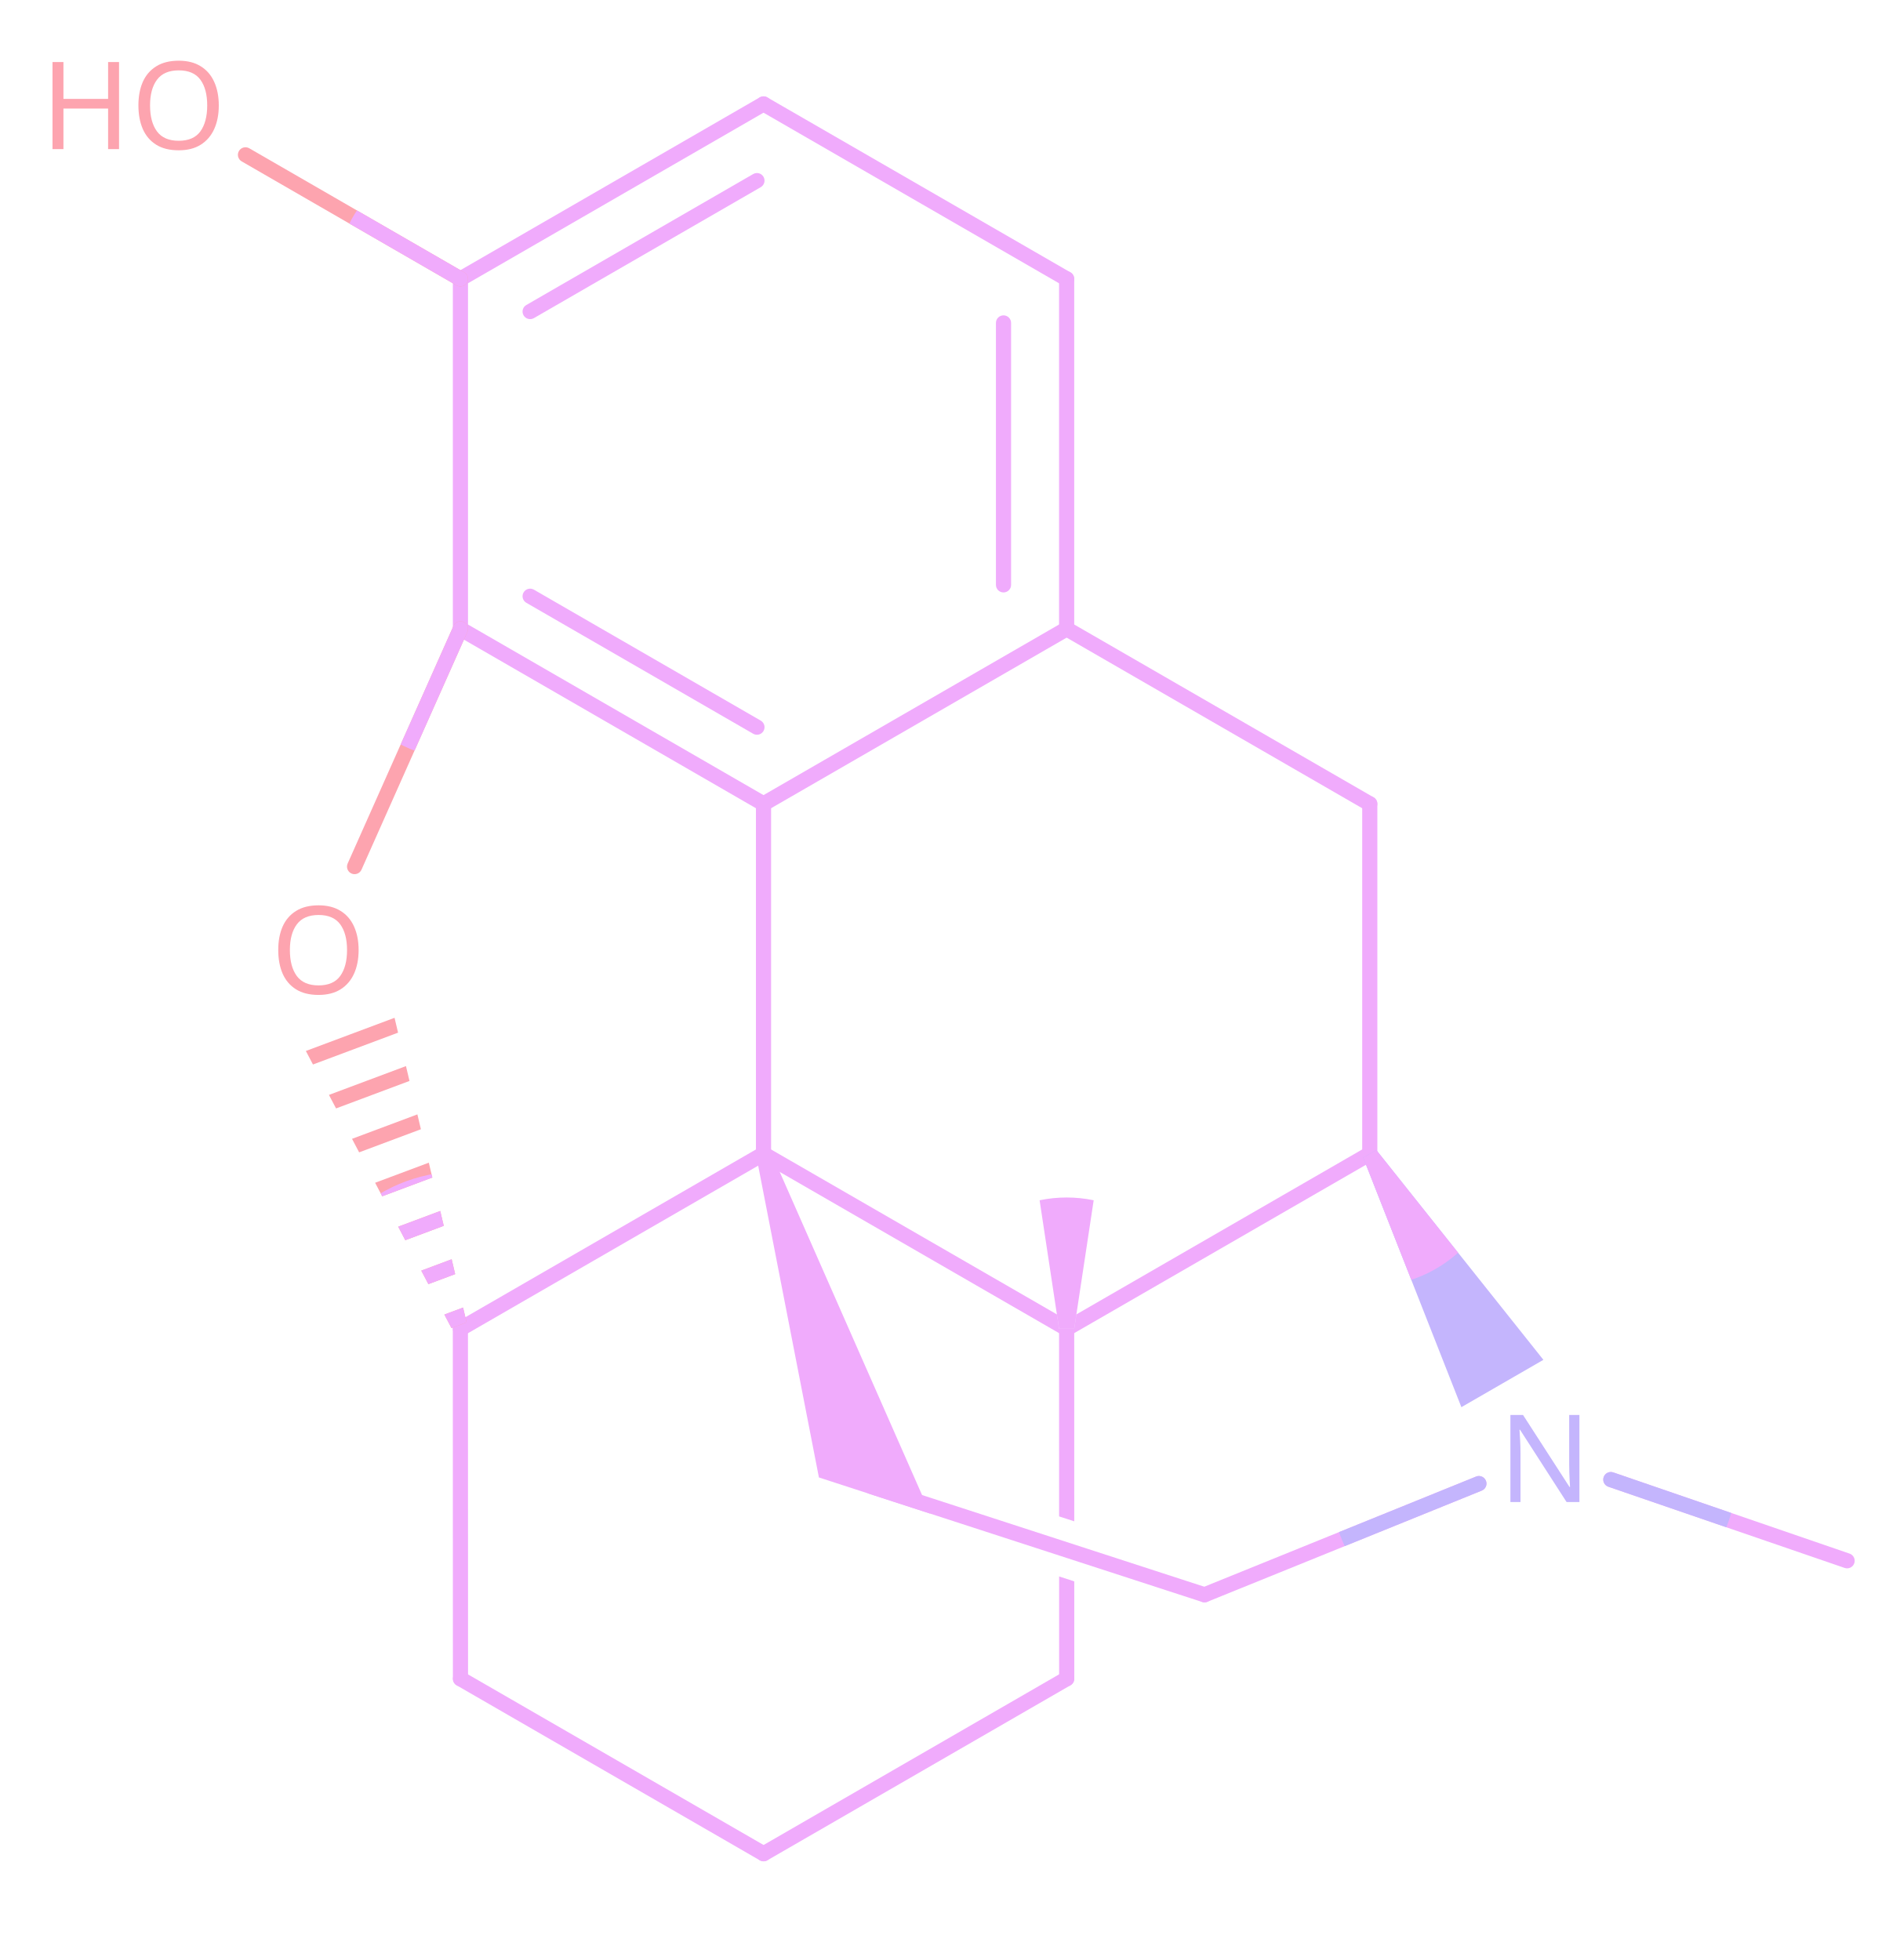
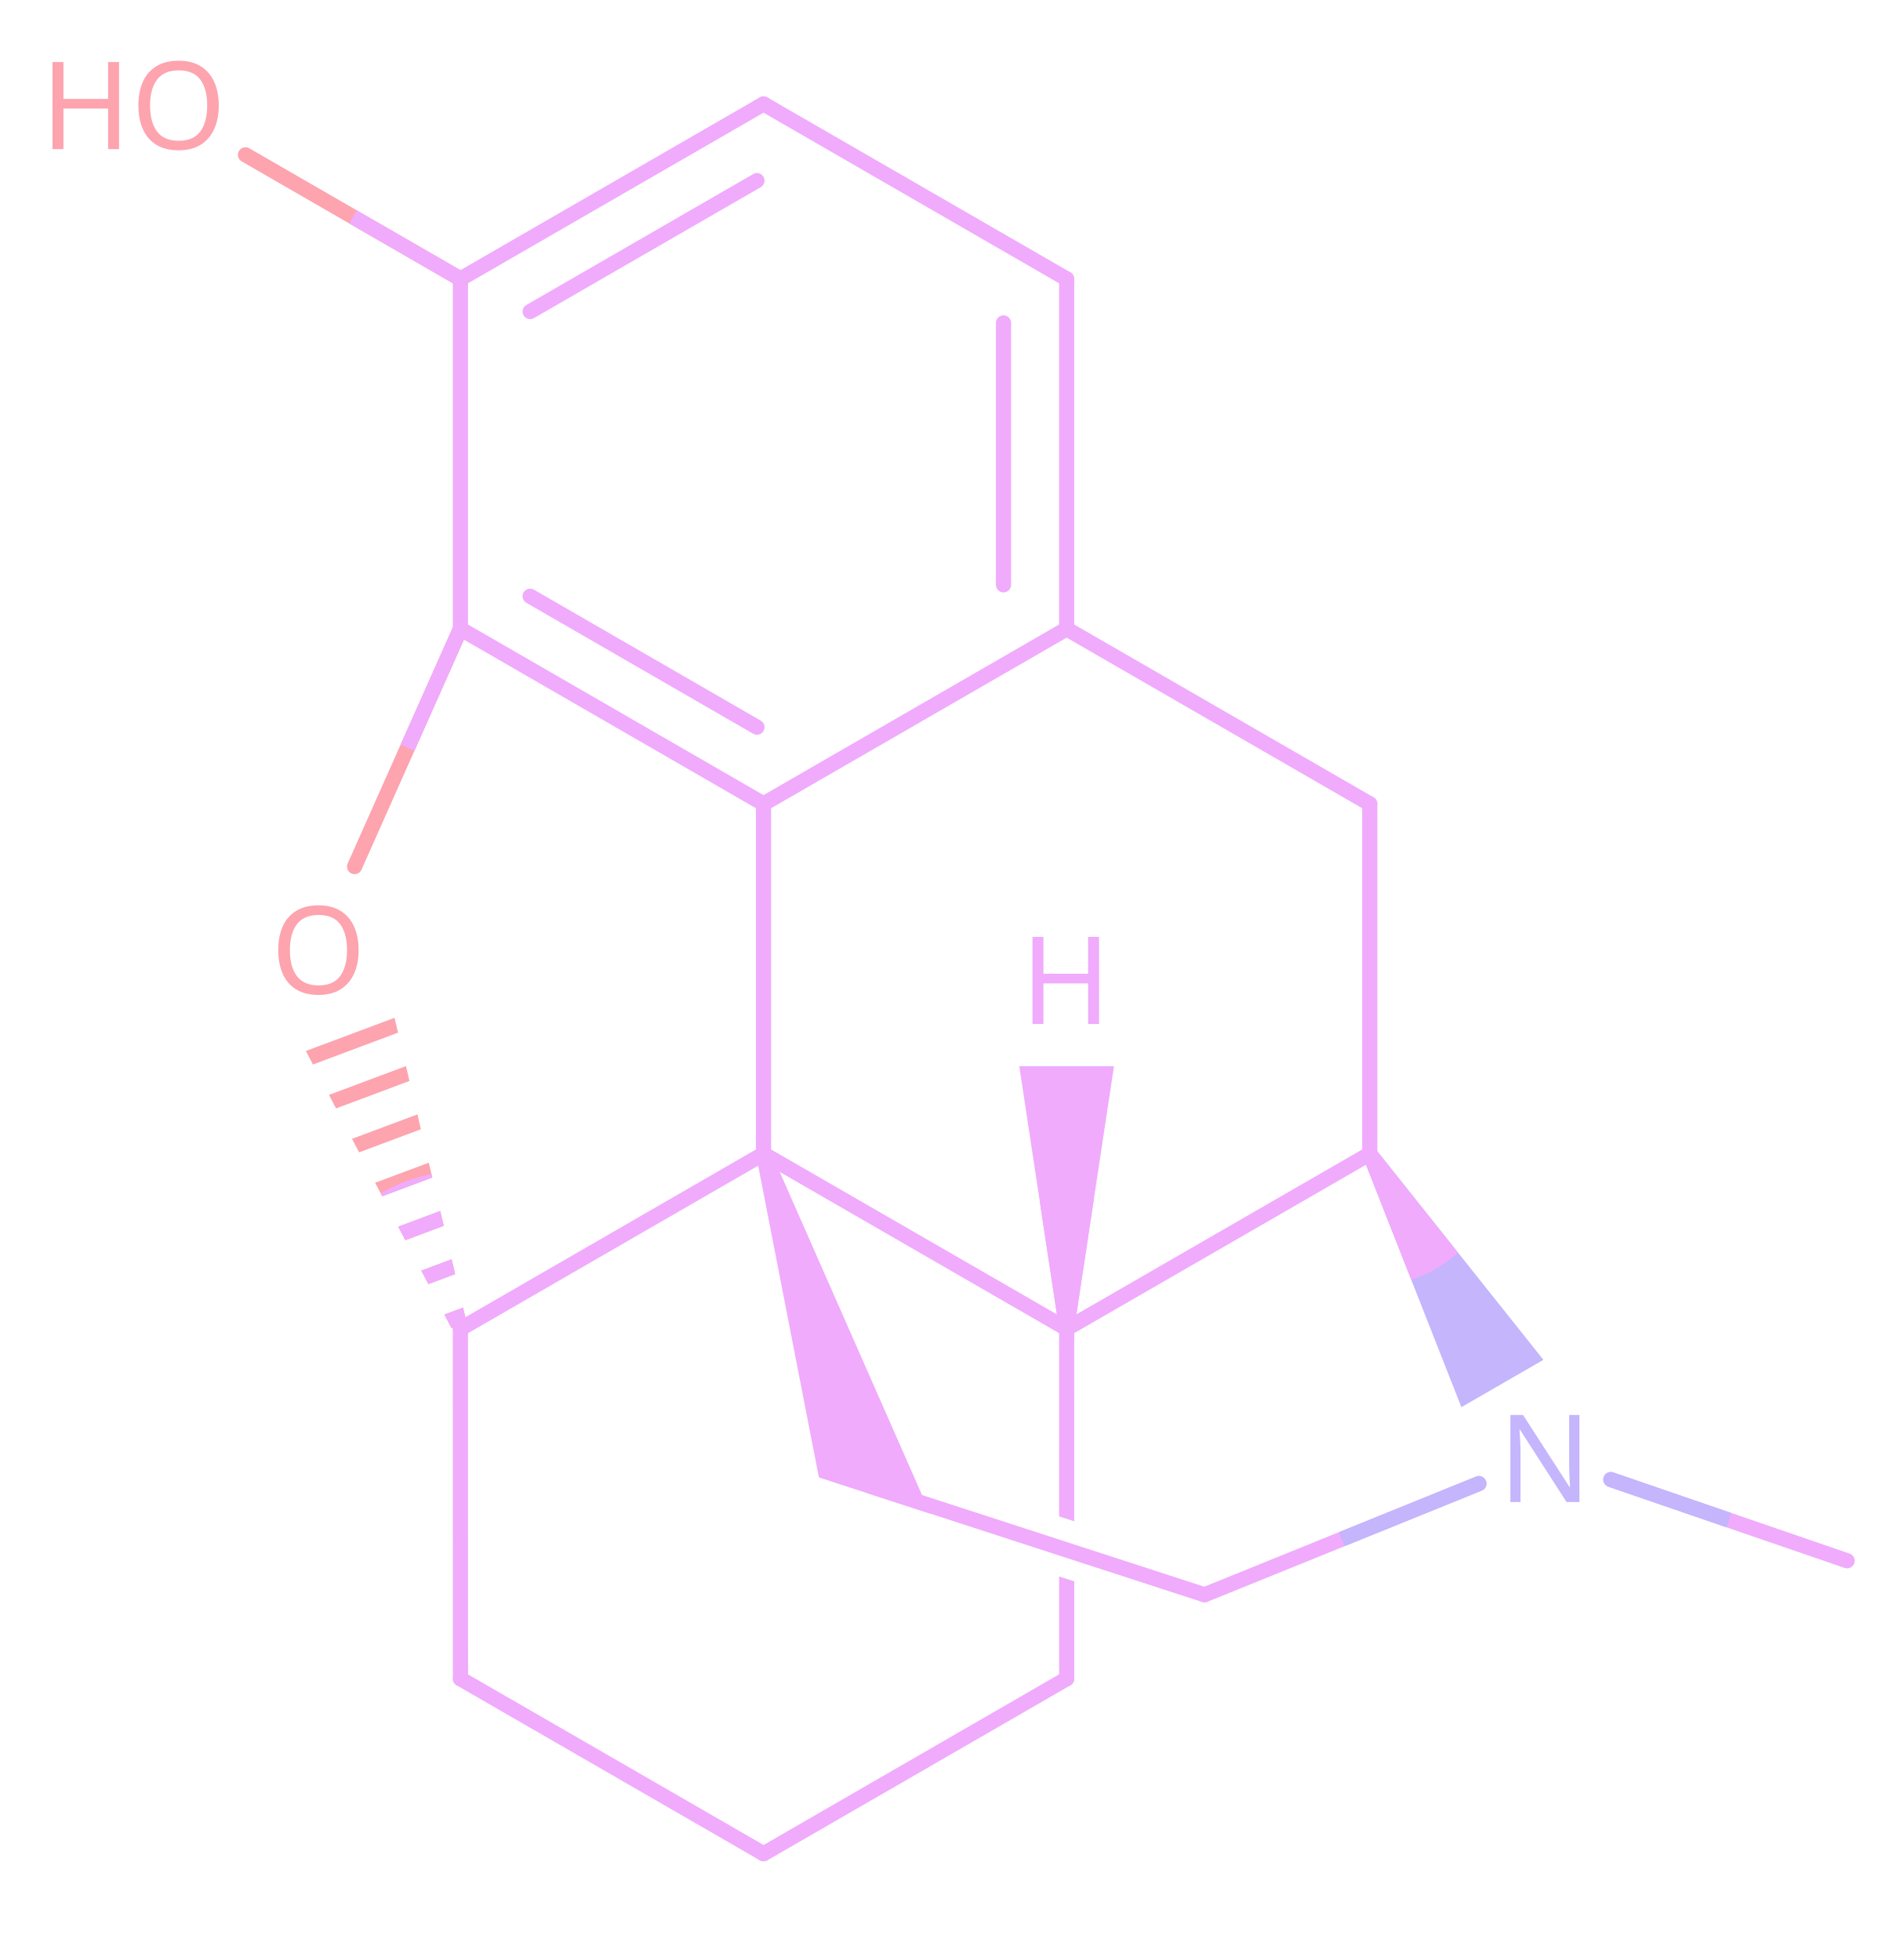
<svg xmlns="http://www.w3.org/2000/svg" width="420.681" stroke-miterlimit="10" font-weight="normal" height="434.084" font-style="normal" font-size="12px" id="svg2" version="1.1" style="font-style:normal;font-weight:normal;font-size:12px;font-family:Dialog;color-interpolation:auto;fill:#f0abfc;fill-opacity:1;stroke:none;stroke:none;stroke:none;stroke:none;stroke:none;stroke:none;stroke:none;stroke:none;color-rendering:auto;image-rendering:auto;shape-rendering:auto;text-rendering:auto">
  <defs id="genericDefs" />
  <g id="g5" transform="translate(-17.9504,-82.9582)" style="fill:#f0abfc;stroke:none">
    <defs id="157192737377-defs1">
      <clipPath clipPathUnits="userSpaceOnUse" id="1571927373775-clipPath1">
        <path d="M 0,0 H 800 V 600 H 0 Z" id="path9" style="stroke:none" />
      </clipPath>
      <clipPath clipPathUnits="userSpaceOnUse" id="1571927373755-clipPath1">
        <path d="m 213,406 74,24 q 4,8 -4,12 l -74,-24 q -4,-8 4,-12 z M 0,0 V 600 H 800 V 0 Z" id="path12" style="stroke:none" />
      </clipPath>
      <clipPath clipPathUnits="userSpaceOnUse" id="1571927373769-clipPath1">
        <path d="m 321.256,309.132 c -16.219,0 -29.367,13.148 -29.367,29.367 0,16.219 13.148,29.367 29.367,29.367 16.219,0 29.367,-13.148 29.367,-29.367 0,-16.219 -13.148,-29.367 -29.367,-29.367 z" id="path15" style="stroke:none" />
      </clipPath>
      <clipPath clipPathUnits="userSpaceOnUse" id="1571927373296-clipPath1">
        <path d="m 345.423,378.752 c -18.102,0 -32.777,14.675 -32.777,32.777 0,18.102 14.675,32.777 32.777,32.777 18.102,0 32.777,-14.675 32.777,-32.777 0,-18.102 -14.675,-32.777 -32.777,-32.777 z" id="path18" style="stroke:none" />
      </clipPath>
      <clipPath clipPathUnits="userSpaceOnUse" id="1571927373542-clipPath1">
        <path d="m 254.136,348.168 c -16.056,0 -29.072,13.016 -29.072,29.072 0,16.056 13.016,29.072 29.072,29.072 16.056,0 29.072,-13.016 29.072,-29.072 0,-16.056 -13.016,-29.072 -29.072,-29.072 z" id="path21" style="stroke:none" />
      </clipPath>
      <clipPath clipPathUnits="userSpaceOnUse" id="157192737380-clipPath1">
        <path d="m 119.905,193.423 c -15.914,0 -28.815,12.901 -28.815,28.815 0,15.914 12.901,28.815 28.815,28.815 15.914,0 28.816,-12.901 28.816,-28.815 0,-15.914 -12.901,-28.815 -28.816,-28.815 z" id="path24" style="stroke:none" />
      </clipPath>
      <clipPath clipPathUnits="userSpaceOnUse" id="1571927373460-clipPath1">
        <path d="m 119.893,342.445 c -19.229,0 -34.817,15.588 -34.817,34.817 0,19.229 15.588,34.817 34.817,34.817 19.229,0 34.817,-15.588 34.817,-34.817 0,-19.229 -15.588,-34.817 -34.817,-34.817 z" id="path27" style="stroke:none" />
      </clipPath>
      <clipPath clipPathUnits="userSpaceOnUse" id="1571927373195-clipPath1">
        <path d="m 119.914,427.073 c -15.291,0 -27.687,12.396 -27.687,27.687 0,15.291 12.396,27.687 27.687,27.687 15.291,0 27.687,-12.396 27.687,-27.687 0,-15.291 -12.396,-27.687 -27.687,-27.687 z" id="path30" style="stroke:none" />
      </clipPath>
      <clipPath clipPathUnits="userSpaceOnUse" id="1571927373694-clipPath1">
        <path d="m 119.905,117.248 c -15.177,0 -27.48,12.303 -27.48,27.48 0,15.177 12.303,27.48 27.48,27.48 15.177,0 27.48,-12.303 27.48,-27.48 0,-15.177 -12.303,-27.48 -27.48,-27.48 z" id="path33" style="stroke:none" />
      </clipPath>
      <clipPath clipPathUnits="userSpaceOnUse" id="1571927373394-clipPath1">
        <path d="m 374.632,382.98 c -15.278,0 -27.663,12.385 -27.663,27.663 0,15.278 12.385,27.663 27.663,27.663 15.278,0 27.663,-12.385 27.663,-27.663 0,-15.278 -12.385,-27.663 -27.663,-27.663 z" id="path36" style="stroke:none" />
      </clipPath>
      <clipPath clipPathUnits="userSpaceOnUse" id="1571927373389-clipPath1">
        <path d="m -349.772,-389.616 h 800 v 600 h -800 z" id="path39" style="stroke:none" />
      </clipPath>
      <clipPath clipPathUnits="userSpaceOnUse" id="1571927373567-clipPath1">
        <path d="m -243.948,-283.739 h 800 v 600 h -800 z" id="path42" style="stroke:none" />
      </clipPath>
      <clipPath clipPathUnits="userSpaceOnUse" id="1571927373691-clipPath1">
        <path d="m -77.921,-277.039 h 800 v 600 h -800 z" id="path45" style="stroke:none" />
      </clipPath>
      <clipPath clipPathUnits="userSpaceOnUse" id="1571927373665-clipPath1">
        <path d="m -26.966,-477.52 h 800 v 600 H -26.966 Z" id="path48" style="stroke:none" />
      </clipPath>
      <clipPath clipPathUnits="userSpaceOnUse" id="1571927373520-clipPath1">
        <path d="m -26.95,-89.98 h 800 v 600 h -800 z" id="path51" style="stroke:none" />
      </clipPath>
    </defs>
    <g id="g53" style="text-rendering:geometricPrecision;fill:#f0abfc;stroke:none">
      <path d="m 186.402,124.412 c 0.802,-0.463 1.077,-1.489 0.614,-2.292 -0.463,-0.802 -1.489,-1.077 -2.292,-0.614 l -50.227,29.001 c -0.802,0.463 -1.077,1.489 -0.614,2.292 0.463,0.802 1.489,1.077 2.292,0.614 z m 1.452,-16.981 c 0.802,-0.463 1.077,-1.489 0.614,-2.292 -0.463,-0.802 -1.489,-1.077 -2.292,-0.614 l -67.111,38.75 c -0.802,0.463 -1.077,1.489 -0.614,2.292 0.463,0.802 1.489,1.077 2.292,0.614 z" clip-path="url(#1571927373775-clipPath1)" id="path55" style="stroke:none" />
    </g>
    <g id="g57" style="text-rendering:geometricPrecision;fill:#f0abfc;stroke:none">
      <path d="m 118.227,144.729 v 77.51 c 0,0.927 0.751,1.677 1.677,1.677 0.927,0 1.677,-0.751 1.677,-1.677 v -77.51 c 0,-0.927 -0.751,-1.677 -1.677,-1.677 -0.927,0 -1.677,0.751 -1.677,1.677 z" clip-path="url(#1571927373775-clipPath1)" id="path59" style="stroke:none" />
    </g>
    <g id="g61" style="text-rendering:geometricPrecision;fill:#f0abfc;stroke:none">
      <path d="m 136.175,213.554 c -0.802,-0.463 -1.828,-0.189 -2.292,0.614 -0.463,0.802 -0.189,1.828 0.614,2.292 l 50.227,29.001 c 0.802,0.463 1.828,0.189 2.292,-0.614 0.463,-0.802 0.189,-1.828 -0.614,-2.292 z m -15.432,7.232 c -0.802,-0.463 -1.828,-0.189 -2.292,0.614 -0.463,0.802 -0.189,1.828 0.614,2.292 l 67.111,38.75 c 0.802,0.463 1.828,0.189 2.292,-0.614 0.463,-0.802 0.189,-1.828 -0.614,-2.292 z" clip-path="url(#1571927373775-clipPath1)" id="path63" style="stroke:none" />
    </g>
    <g id="g65" style="text-rendering:geometricPrecision;fill:#f0abfc;stroke:none">
      <path d="m 187.854,262.442 67.12,-38.75 c 0.802,-0.463 1.077,-1.489 0.614,-2.292 -0.463,-0.802 -1.489,-1.077 -2.292,-0.614 l -67.12,38.75 c -0.802,0.463 -1.077,1.489 -0.614,2.292 0.463,0.802 1.489,1.077 2.292,0.614 z" clip-path="url(#1571927373775-clipPath1)" id="path67" style="stroke:none" />
    </g>
    <g id="g69" style="text-rendering:geometricPrecision;fill:#f0abfc;stroke:none">
      <path d="m 238.479,212.49 c 0,0.927 0.751,1.677 1.677,1.677 0.927,0 1.677,-0.751 1.677,-1.677 v -58.013 c 0,-0.927 -0.751,-1.677 -1.677,-1.677 -0.927,0 -1.677,0.751 -1.677,1.677 z m 13.979,9.748 c 0,0.927 0.751,1.677 1.677,1.677 0.927,0 1.677,-0.751 1.677,-1.677 v -77.51 c 0,-0.927 -0.751,-1.677 -1.677,-1.677 -0.927,0 -1.677,0.751 -1.677,1.677 z" clip-path="url(#1571927373775-clipPath1)" id="path71" style="stroke:none" />
    </g>
    <g id="g73" style="text-rendering:geometricPrecision;fill:#f0abfc;stroke:none">
      <path d="m 254.975,143.276 -67.12,-38.75 c -0.802,-0.463 -1.828,-0.189 -2.292,0.614 -0.463,0.802 -0.188,1.828 0.614,2.292 l 67.12,38.75 c 0.802,0.463 1.828,0.189 2.292,-0.614 0.463,-0.802 0.189,-1.828 -0.614,-2.292 z" clip-path="url(#1571927373775-clipPath1)" id="path75" style="stroke:none" />
    </g>
    <g id="g77" style="text-rendering:geometricPrecision;fill:#f0abfc;stroke:none">
      <path d="m 186.177,339.952 67.12,38.741 c 0.802,0.463 1.828,0.188 2.291,-0.614 0.463,-0.803 0.188,-1.828 -0.614,-2.291 l -67.12,-38.741 c -0.803,-0.463 -1.828,-0.188 -2.291,0.614 -0.463,0.803 -0.188,1.828 0.614,2.291 z" clip-path="url(#1571927373775-clipPath1)" id="path79" style="stroke:none" />
    </g>
    <g id="g81" style="text-rendering:geometricPrecision;fill:#f0abfc;stroke:none">
      <path d="m 254.974,378.693 67.12,-38.741 c 0.802,-0.463 1.077,-1.489 0.614,-2.291 -0.463,-0.802 -1.489,-1.077 -2.292,-0.614 l -67.12,38.741 c -0.802,0.463 -1.077,1.489 -0.614,2.291 0.463,0.802 1.489,1.077 2.291,0.614 z" clip-path="url(#1571927373775-clipPath1)" id="path83" style="stroke:none" />
    </g>
    <g id="g85" style="text-rendering:geometricPrecision;fill:#f0abfc;stroke:none">
      <path d="m 322.934,338.499 v -77.51 c 0,-0.927 -0.751,-1.677 -1.677,-1.677 -0.927,0 -1.677,0.751 -1.677,1.677 v 77.51 c 0,0.927 0.751,1.677 1.677,1.677 0.927,0 1.677,-0.751 1.677,-1.677 z" clip-path="url(#1571927373775-clipPath1)" id="path87" style="stroke:none" />
    </g>
    <g id="g89" style="text-rendering:geometricPrecision;fill:#f0abfc;stroke:none">
      <path d="m 185.338,260.989 v 77.51 c 0,0.927 0.751,1.677 1.677,1.677 0.927,0 1.677,-0.751 1.677,-1.677 v -77.51 c 0,-0.927 -0.751,-1.677 -1.677,-1.677 -0.927,0 -1.677,0.751 -1.677,1.677 z" clip-path="url(#1571927373775-clipPath1)" id="path91" style="stroke:none" />
    </g>
    <g id="g93" style="text-rendering:geometricPrecision;fill:#f0abfc;stroke:none">
      <path d="m 253.297,223.691 67.12,38.75 c 0.802,0.463 1.828,0.189 2.292,-0.614 0.463,-0.802 0.188,-1.828 -0.614,-2.292 l -67.12,-38.75 c -0.802,-0.463 -1.828,-0.189 -2.292,0.614 -0.463,0.802 -0.189,1.828 0.614,2.292 z" clip-path="url(#1571927373775-clipPath1)" id="path95" style="stroke:none" />
    </g>
    <g id="g97" style="text-rendering:geometricPrecision;fill:#f0abfc;stroke:none">
      <path d="m 118.216,377.263 0.02,77.498 c 3e-4,0.927 0.751,1.677 1.678,1.677 0.927,-2e-4 1.677,-0.751 1.677,-1.678 l -0.02,-77.498 c -2e-4,-0.927 -0.751,-1.677 -1.678,-1.677 -0.927,2e-4 -1.677,0.751 -1.677,1.678 z" clip-path="url(#1571927373775-clipPath1)" id="path99" style="stroke:none" />
    </g>
    <g id="g101" style="text-rendering:geometricPrecision;fill:#f0abfc;stroke:none">
      <path d="m 119.075,456.213 67.116,38.748 c 0.802,0.463 1.828,0.188 2.292,-0.614 0.463,-0.802 0.188,-1.828 -0.614,-2.292 l -67.116,-38.748 c -0.802,-0.463 -1.828,-0.188 -2.292,0.614 -0.463,0.802 -0.188,1.828 0.614,2.292 z" clip-path="url(#1571927373775-clipPath1)" id="path103" style="stroke:none" />
    </g>
    <g id="g105" style="text-rendering:geometricPrecision;fill:#f0abfc;stroke:none">
      <path style="stroke:none" d="m 186.191,492.056 c -0.802,0.463 -1.077,1.489 -0.614,2.292 0.463,0.802 1.489,1.077 2.292,0.614 l 67.12,-38.764 c 0.802,-0.463 1.077,-1.489 0.614,-2.292 -0.464,-0.802 -1.489,-1.077 -2.292,-0.614 z" id="path107" />
    </g>
    <g id="g109" style="text-rendering:geometricPrecision;fill:#f0abfc;stroke:none">
      <path d="m 186.177,337.046 -67.122,38.763 c -0.802,0.463 -1.077,1.489 -0.614,2.292 0.463,0.802 1.489,1.077 2.292,0.614 l 67.122,-38.763 c 0.802,-0.463 1.077,-1.489 0.614,-2.292 -0.463,-0.802 -1.489,-1.077 -2.292,-0.614 z" clip-path="url(#1571927373775-clipPath1)" id="path111" style="stroke:none" />
    </g>
    <g id="g113" style="text-rendering:geometricPrecision;fill:#f0abfc;stroke:none">
      <path d="m 252.458,377.24 0.014,77.504 c 2e-4,0.927 0.751,1.677 1.678,1.677 0.927,-2e-4 1.677,-0.751 1.677,-1.678 l -0.014,-77.504 c -2e-4,-0.927 -0.751,-1.677 -1.678,-1.677 -0.927,2e-4 -1.677,0.751 -1.677,1.678 z" clip-path="url(#1571927373755-clipPath1)" id="path115" style="stroke:none" />
    </g>
    <g id="g117" style="text-rendering:geometricPrecision;fill:#f0abfc;stroke:none">
      <path d="m 187.016,338.499 -1.595,0.518 13.86,71.156 12.325,4.005 12.325,4.005 -35.319,-80.203 z" clip-path="url(#1571927373775-clipPath1)" id="path119" style="stroke:none" />
    </g>
    <g id="g121" style="fill:#c4b5fd;stroke:none;text-rendering:geometricPrecision">
      <path d="m 321.256,338.499 -1.453,0.839 21.74,55.268 9.08,-5.242 9.08,-5.242 -36.994,-46.462 z" clip-path="url(#1571927373775-clipPath1)" id="path123" style="stroke:none" />
      <path d="m 321.256,338.499 -1.453,0.839 21.74,55.268 9.08,-5.242 9.08,-5.242 -36.994,-46.462 z" clip-path="url(#1571927373769-clipPath1)" id="path125" style="fill:#f0abfc;stroke:none" />
    </g>
    <g id="g127" style="text-rendering:geometricPrecision;fill:#f0abfc;stroke:none">
      <path d="m 210.446,413.802 73.707,23.949 c 0.881,0.286 1.827,-0.196 2.114,-1.077 0.286,-0.881 -0.196,-1.827 -1.077,-2.114 l -73.707,-23.949 c -0.881,-0.286 -1.827,0.196 -2.114,1.077 -0.286,0.881 0.196,1.827 1.077,2.114 z" clip-path="url(#1571927373775-clipPath1)" id="path129" style="stroke:none" />
    </g>
    <g id="g131" style="text-rendering:geometricPrecision;fill:#f0abfc;stroke:none">
      <path d="m 344.793,409.974 -60.751,24.627 c -0.859,0.348 -1.272,1.326 -0.924,2.185 0.348,0.859 1.326,1.273 2.185,0.924 l 60.751,-24.627 c 0.859,-0.348 1.273,-1.326 0.924,-2.185 -0.348,-0.859 -1.326,-1.272 -2.185,-0.924 z" clip-path="url(#1571927373775-clipPath1)" id="path133" style="stroke:none" />
      <path d="m 344.793,409.974 -60.751,24.627 c -0.859,0.348 -1.272,1.326 -0.924,2.185 0.348,0.859 1.326,1.273 2.185,0.924 l 60.751,-24.627 c 0.859,-0.348 1.273,-1.326 0.924,-2.185 -0.348,-0.859 -1.326,-1.272 -2.185,-0.924 z" clip-path="url(#1571927373296-clipPath1)" id="path135" style="fill:#c4b5fd;stroke:none" />
    </g>
-     <g id="g137" style="fill:#ffffff99;stroke:none;text-rendering:geometricPrecision">
+     <g id="g137" style="fill:#f0abfc;stroke:none;text-rendering:geometricPrecision">
      <path d="m 254.136,377.24 h 1.677 l 8.807,-58.144 h -10.484 -10.484 l 8.807,58.144 z" clip-path="url(#1571927373775-clipPath1)" id="path139" style="stroke:none" />
      <path d="m 254.136,377.24 h 1.677 l 8.807,-58.144 h -10.484 -10.484 l 8.807,58.144 z" clip-path="url(#1571927373542-clipPath1)" id="path141" style="fill:#f0abfc;stroke:none" />
    </g>
    <g id="g143" style="fill:#fda4af;stroke:none;text-rendering:geometricPrecision">
      <path d="m 118.372,221.556 -23.441,52.648 c -0.377,0.847 0.004,1.838 0.85,2.215 0.847,0.377 1.838,-0.004 2.215,-0.85 l 23.441,-52.648 c 0.377,-0.847 -0.004,-1.838 -0.85,-2.215 -0.847,-0.377 -1.838,0.004 -2.215,0.85 z" clip-path="url(#1571927373775-clipPath1)" id="path145" style="stroke:none" />
      <path d="m 118.372,221.556 -23.441,52.648 c -0.377,0.847 0.004,1.838 0.85,2.215 0.847,0.377 1.838,-0.004 2.215,-0.85 l 23.441,-52.648 c 0.377,-0.847 -0.004,-1.838 -0.85,-2.215 -0.847,-0.377 -1.838,0.004 -2.215,0.85 z" clip-path="url(#157192737380-clipPath1)" id="path147" style="fill:#f0abfc;stroke:none" />
    </g>
    <g id="g149" style="fill:#fda4af;stroke:none;text-rendering:geometricPrecision">
      <path d="m 116.348,374.093 1.573,2.994 v 0 l 3.345,-1.252 v 0 l -0.778,-3.291 v 0 z m -5.112,-9.729 1.573,2.994 v 0 l 5.928,-2.218 -0.778,-3.291 v 0 z m -5.112,-9.729 1.573,2.994 v 0 l 8.511,-3.184 v 0 l -0.778,-3.291 v 0 z m -5.112,-9.729 1.573,2.994 11.095,-4.151 -0.778,-3.291 v 0 z m -5.112,-9.729 1.573,2.994 13.678,-5.117 -0.778,-3.291 z m -5.112,-9.729 1.573,2.994 16.261,-6.084 v 0 l -0.778,-3.291 z m -5.112,-9.729 1.573,2.994 v 0 l 18.844,-7.05 v 0 l -0.778,-3.291 -9.82,3.674 z" clip-path="url(#1571927373775-clipPath1)" id="path151" style="stroke:none" />
      <path d="m 116.348,374.093 1.573,2.994 v 0 l 3.345,-1.252 v 0 l -0.778,-3.291 v 0 z m -5.112,-9.729 1.573,2.994 v 0 l 5.928,-2.218 -0.778,-3.291 v 0 z m -5.112,-9.729 1.573,2.994 v 0 l 8.511,-3.184 v 0 l -0.778,-3.291 v 0 z m -5.112,-9.729 1.573,2.994 11.095,-4.151 -0.778,-3.291 v 0 z m -5.112,-9.729 1.573,2.994 13.678,-5.117 -0.778,-3.291 z m -5.112,-9.729 1.573,2.994 16.261,-6.084 v 0 l -0.778,-3.291 z m -5.112,-9.729 1.573,2.994 v 0 l 18.844,-7.05 v 0 l -0.778,-3.291 -9.82,3.674 z" clip-path="url(#1571927373460-clipPath1)" id="path153" style="fill:#f0abfc;stroke:none" />
    </g>
    <g id="g155" style="fill:#fda4af;stroke:none;text-rendering:geometricPrecision" />
    <g id="g161" style="fill:#fda4af;stroke:none;text-rendering:geometricPrecision">
      <path d="m 120.743,143.276 -47.598,-27.479 c -0.802,-0.463 -1.828,-0.188 -2.292,0.614 -0.463,0.802 -0.189,1.828 0.614,2.291 l 47.598,27.48 c 0.802,0.463 1.828,0.188 2.292,-0.614 0.463,-0.802 0.188,-1.828 -0.614,-2.292 z" clip-path="url(#1571927373775-clipPath1)" id="path163" style="stroke:none" />
      <path d="m 120.743,143.276 -47.598,-27.479 c -0.802,-0.463 -1.828,-0.188 -2.292,0.614 -0.463,0.802 -0.189,1.828 0.614,2.291 l 47.598,27.48 c 0.802,0.463 1.828,0.188 2.292,-0.614 0.463,-0.802 0.188,-1.828 -0.614,-2.292 z" clip-path="url(#1571927373694-clipPath1)" id="path165" style="fill:#f0abfc;stroke:none" />
    </g>
    <g id="g167" style="text-rendering:geometricPrecision;fill:#f0abfc;stroke:none">
      <path d="m 374.087,412.229 52.322,17.982 c 0.876,0.301 1.831,-0.165 2.132,-1.041 0.301,-0.876 -0.165,-1.83 -1.041,-2.132 l -52.322,-17.982 c -0.876,-0.301 -1.831,0.165 -2.132,1.041 -0.301,0.876 0.165,1.83 1.041,2.132 z" clip-path="url(#1571927373775-clipPath1)" id="path169" style="stroke:none" />
      <path d="m 374.087,412.229 52.322,17.982 c 0.876,0.301 1.831,-0.165 2.132,-1.041 0.301,-0.876 -0.165,-1.83 -1.041,-2.132 l -52.322,-17.982 c -0.876,-0.301 -1.831,0.165 -2.132,1.041 -0.301,0.876 0.165,1.83 1.041,2.132 z" clip-path="url(#1571927373394-clipPath1)" id="path171" style="fill:#c4b5fd;stroke:none" />
    </g>
    <g id="g173" style="fill:#eef2ff;stroke:none;text-rendering:geometricPrecision">
      </g>
    <g font-size="27px" transform="translate(349.7721,389.6165)" id="g177" style="font-size:27px;font-family:sans-serif;fill:#c4b5fd;stroke:none;text-rendering:geometricPrecision">
      <text x="0" xml:space="preserve" y="26" clip-path="url(#1571927373389-clipPath1)" id="text179" style="line-height:0%;stroke:none">N</text>
    </g>
    <g font-size="27px" id="g181" style="font-size:27px;font-family:sans-serif;fill:#eef2ff;stroke:none;text-rendering:geometricPrecision">
-       <text x="0" y="26" transform="translate(243.9484,283.7393)" clip-path="url(#1571927373567-clipPath1)" xml:space="preserve" id="text185" style="line-height:0%;fill:#ffffff99;stroke:none">H</text>
+       <text x="0" y="26" transform="translate(243.9484,283.7393)" clip-path="url(#1571927373567-clipPath1)" xml:space="preserve" id="text185" style="line-height:0%;fill:#f0abfc;stroke:none">H</text>
    </g>
    <g font-size="27px" id="g187" style="font-size:27px;font-family:sans-serif;fill:#eef2ff;stroke:none;text-rendering:geometricPrecision">
      <text x="0" y="26" transform="translate(77.9214,277.039)" clip-path="url(#1571927373691-clipPath1)" xml:space="preserve" id="text191" style="line-height:0%;fill:#fda4af;stroke:none">O</text>
    </g>
    <g font-size="27px" id="g193" style="font-size:27px;font-family:sans-serif;fill:#eef2ff;stroke:none;text-rendering:geometricPrecision">
      </g>
    <g font-size="27px" id="g199" style="font-size:27px;font-family:sans-serif;fill:#eef2ff;stroke:none;text-rendering:geometricPrecision">
      <text x="0" y="26" transform="translate(26.9504,89.9797)" clip-path="url(#1571927373520-clipPath1)" xml:space="preserve" id="text203" style="line-height:0%;fill:#fda4af;stroke:none">HO</text>
    </g>
  </g>
</svg>
